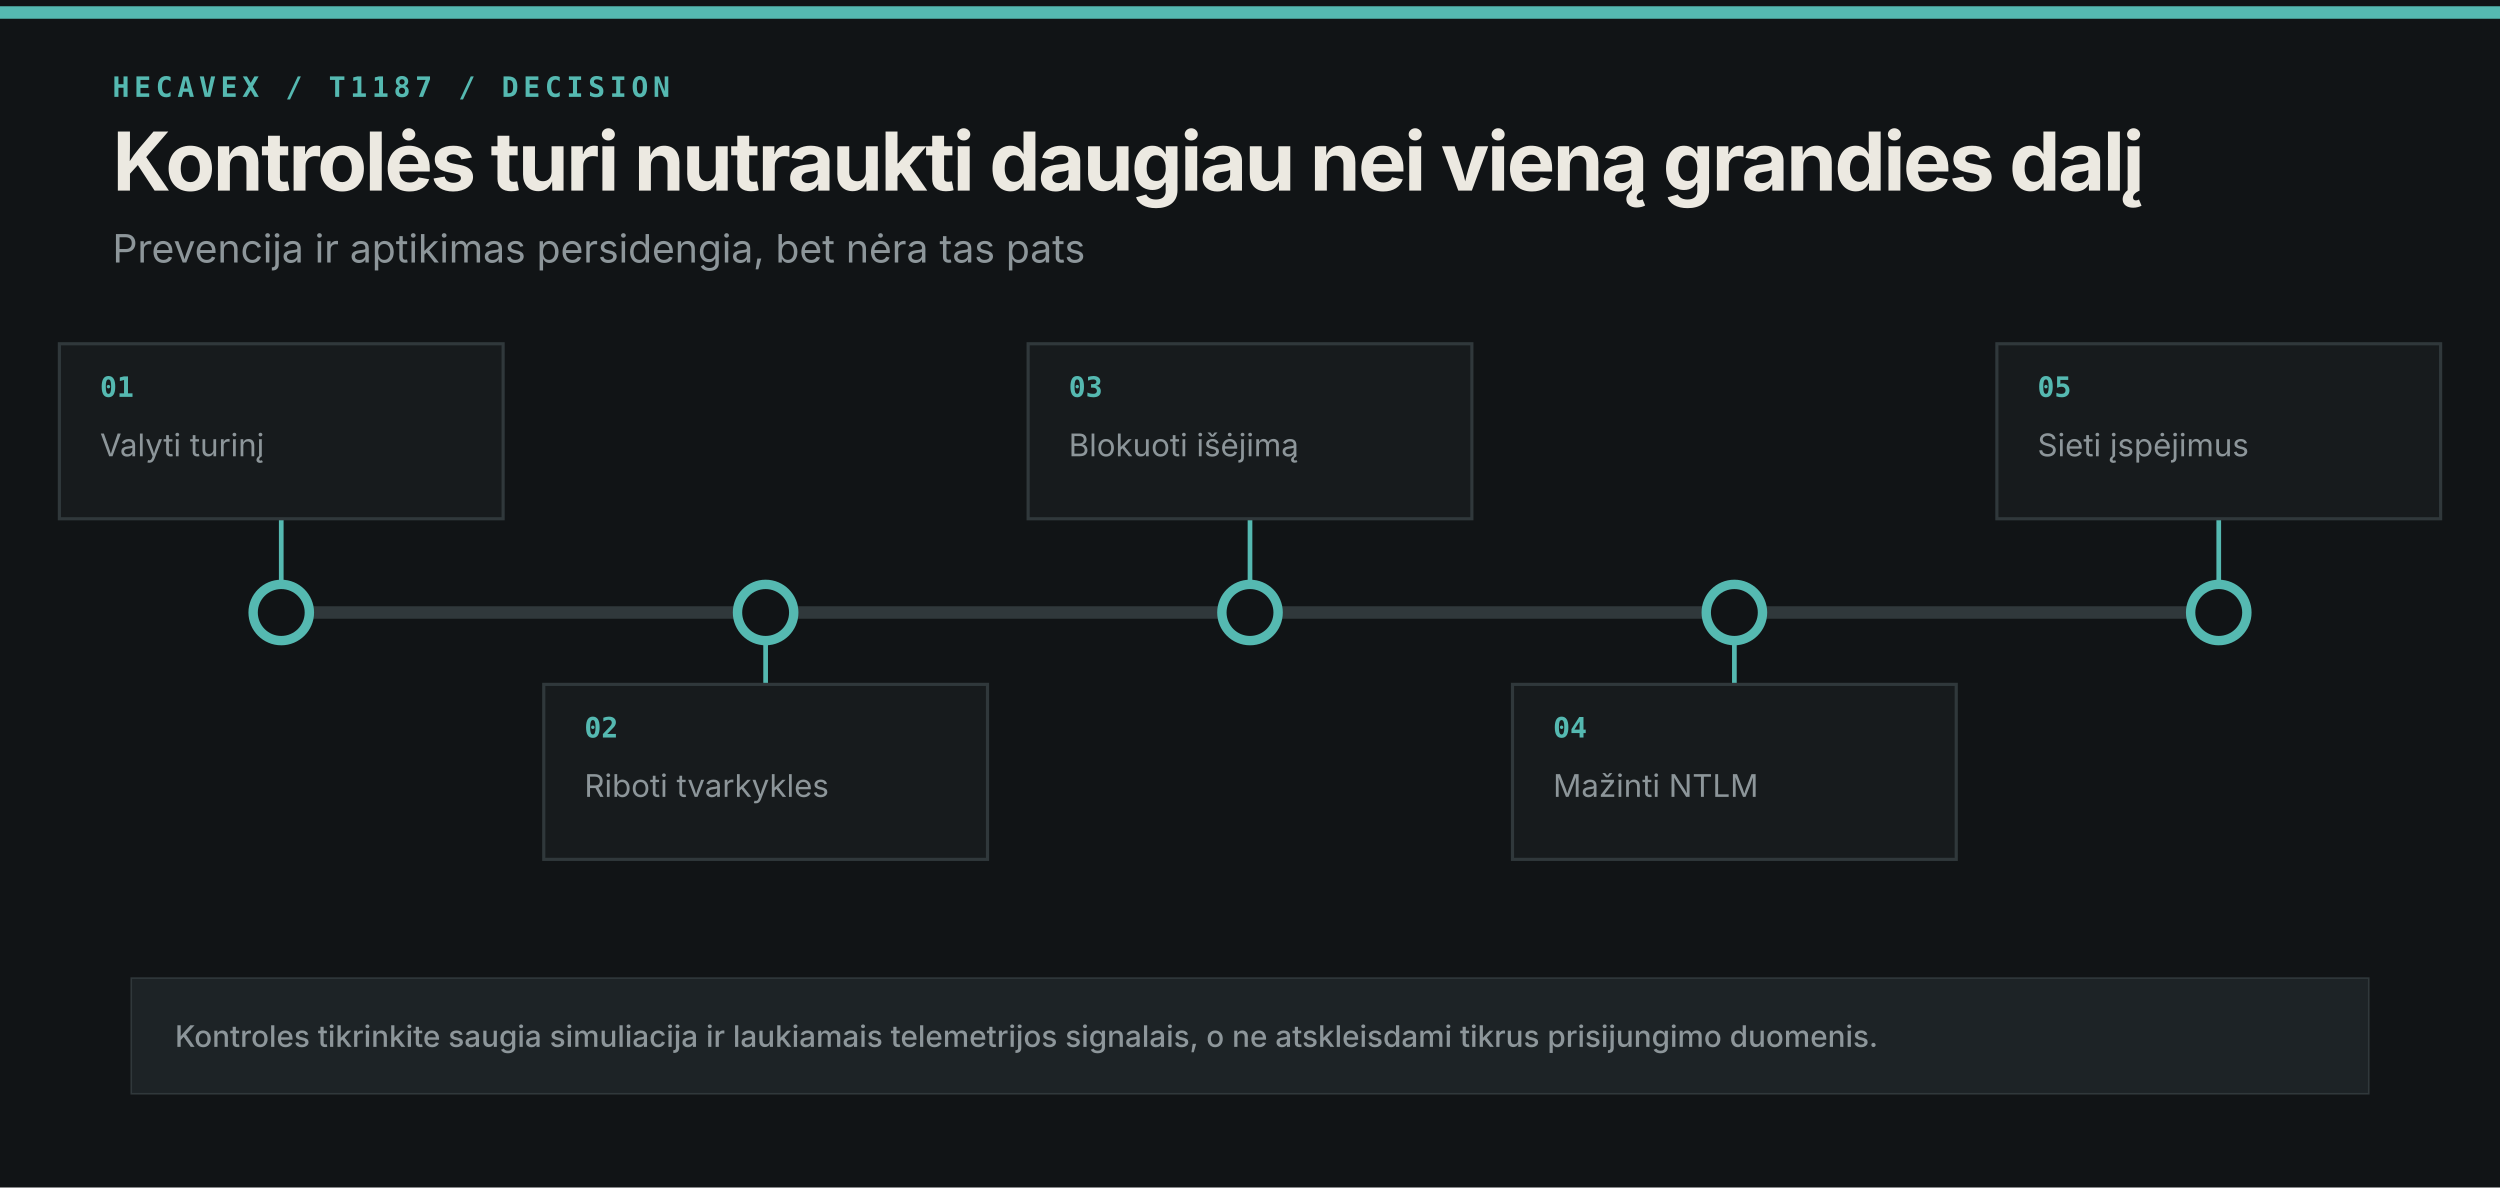
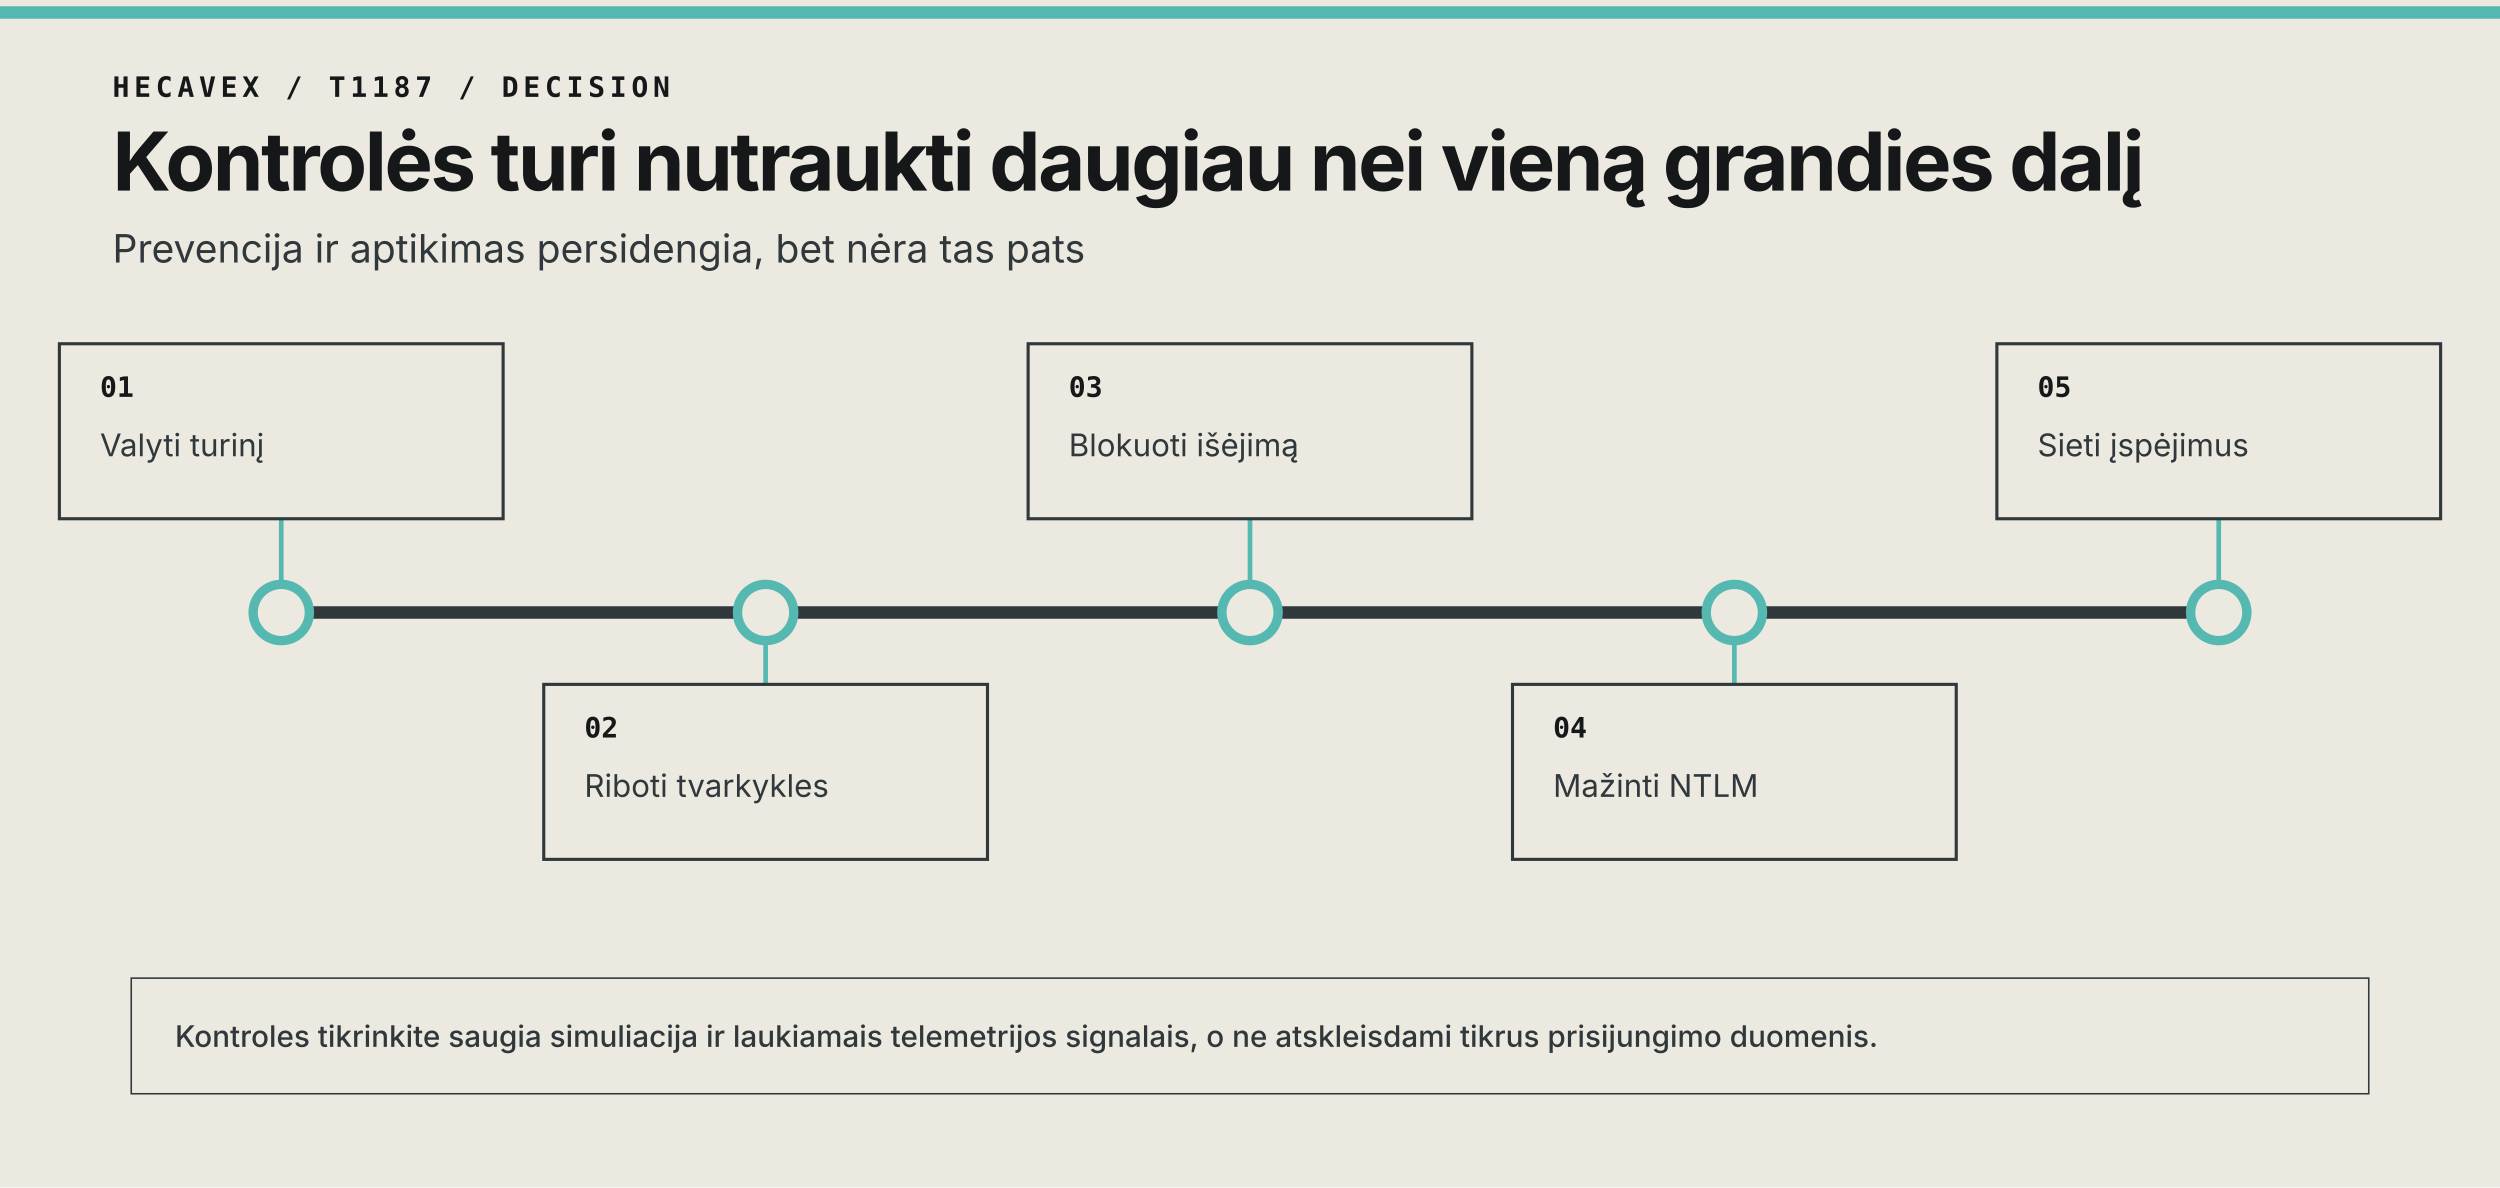
<svg xmlns="http://www.w3.org/2000/svg" width="1600" height="760" viewBox="0 0 1600 760" role="img" aria-labelledby="title desc">
  <defs>
    <marker id="arrow" viewBox="0 0 12 12" refX="10" refY="6" markerWidth="10" markerHeight="10" orient="auto">
      <path d="M0 0 12 6 0 12Z" fill="#55b9b1" />
    </marker>
    <style>
      .sans{font-family:Inter,Arial,sans-serif}.mono{font-family:'IBM Plex Mono',Consolas,monospace}
-       .title{font:700 52px Inter,Arial,sans-serif;fill:#ece9e1;letter-spacing:-1.5px}
-       .subtitle{font:400 25px Inter,Arial,sans-serif;fill:#8d969a}
-       .eyebrow{font:600 18px 'IBM Plex Mono',Consolas,monospace;fill:#55b9b1;letter-spacing:3px}
-       .node-title{font:700 28px Inter,Arial,sans-serif;fill:#ece9e1}
-       .node-copy{font:400 20px Inter,Arial,sans-serif;fill:#8d969a}
-       .node-code{font:600 18px 'IBM Plex Mono',Consolas,monospace;fill:#55b9b1}
-       .note{font:500 19px Inter,Arial,sans-serif;fill:#8d969a}
+       .title{font:700 52px Inter,Arial,sans-serif;fill:#151719;letter-spacing:-1.5px}
+       .subtitle{font:400 25px Inter,Arial,sans-serif;fill:#30383b}
+       .eyebrow{font:600 18px 'IBM Plex Mono',Consolas,monospace;fill:#151719;letter-spacing:3px}
+       .node-title{font:700 28px Inter,Arial,sans-serif;fill:#151719}
+       .node-copy{font:400 20px Inter,Arial,sans-serif;fill:#30383b}
+       .node-code{font:600 18px 'IBM Plex Mono',Consolas,monospace;fill:#151719}
+       .note{font:500 19px Inter,Arial,sans-serif;fill:#30383b}
    </style>
  </defs>
-   <rect width="1600" height="760" fill="#111416" />
+   <rect width="1600" height="760" fill="#ece9e1" />
  <path d="M0 8H1600" stroke="#55b9b1" stroke-width="8" />
  <text x="72" y="62" class="eyebrow">HECAVEX / T1187 / DECISION</text>
  <text x="72" y="122" class="title" text-anchor="start">
    <tspan x="72" dy="0">Kontrolės turi nutraukti daugiau nei vieną grandies dalį</tspan>
  </text>
  <text x="72" y="168" class="subtitle" text-anchor="start">
    <tspan x="72" dy="0">Prevencija ir aptikimas persidengia, bet nėra tas pats</tspan>
  </text>
  <path d="M180 392H1420" stroke="#30383b" stroke-width="8" />
  <g>
-     <circle cx="180" cy="392" r="18" fill="#111416" stroke="#55b9b1" stroke-width="6" />
+     <circle cx="180" cy="392" r="18" fill="#ece9e1" stroke="#55b9b1" stroke-width="6" />
    <path d="M180 374V332" stroke="#55b9b1" stroke-width="3" />
-     <rect x="38" y="220" width="284" height="112" fill="#171b1d" stroke="#30383b" stroke-width="2" />
+     <rect x="38" y="220" width="284" height="112" fill="#ece9e1" stroke="#30383b" stroke-width="2" />
    <text x="64" y="254" class="node-code">01</text>
    <text x="64" y="292" class="node-copy" text-anchor="start">
      <tspan x="64" dy="0">Valyti turinį</tspan>
    </text>
  </g>
  <g>
-     <circle cx="490" cy="392" r="18" fill="#111416" stroke="#55b9b1" stroke-width="6" />
+     <circle cx="490" cy="392" r="18" fill="#ece9e1" stroke="#55b9b1" stroke-width="6" />
    <path d="M490 410V438" stroke="#55b9b1" stroke-width="3" />
-     <rect x="348" y="438" width="284" height="112" fill="#171b1d" stroke="#30383b" stroke-width="2" />
+     <rect x="348" y="438" width="284" height="112" fill="#ece9e1" stroke="#30383b" stroke-width="2" />
    <text x="374" y="472" class="node-code">02</text>
    <text x="374" y="510" class="node-copy" text-anchor="start">
      <tspan x="374" dy="0">Riboti tvarkykles</tspan>
    </text>
  </g>
  <g>
-     <circle cx="800" cy="392" r="18" fill="#111416" stroke="#55b9b1" stroke-width="6" />
+     <circle cx="800" cy="392" r="18" fill="#ece9e1" stroke="#55b9b1" stroke-width="6" />
    <path d="M800 374V332" stroke="#55b9b1" stroke-width="3" />
-     <rect x="658" y="220" width="284" height="112" fill="#171b1d" stroke="#30383b" stroke-width="2" />
+     <rect x="658" y="220" width="284" height="112" fill="#ece9e1" stroke="#30383b" stroke-width="2" />
    <text x="684" y="254" class="node-code">03</text>
    <text x="684" y="292" class="node-copy" text-anchor="start">
      <tspan x="684" dy="0">Blokuoti išėjimą</tspan>
    </text>
  </g>
  <g>
-     <circle cx="1110" cy="392" r="18" fill="#111416" stroke="#55b9b1" stroke-width="6" />
+     <circle cx="1110" cy="392" r="18" fill="#ece9e1" stroke="#55b9b1" stroke-width="6" />
    <path d="M1110 410V438" stroke="#55b9b1" stroke-width="3" />
-     <rect x="968" y="438" width="284" height="112" fill="#171b1d" stroke="#30383b" stroke-width="2" />
+     <rect x="968" y="438" width="284" height="112" fill="#ece9e1" stroke="#30383b" stroke-width="2" />
    <text x="994" y="472" class="node-code">04</text>
    <text x="994" y="510" class="node-copy" text-anchor="start">
      <tspan x="994" dy="0">Mažinti NTLM</tspan>
    </text>
  </g>
  <g>
-     <circle cx="1420" cy="392" r="18" fill="#111416" stroke="#55b9b1" stroke-width="6" />
+     <circle cx="1420" cy="392" r="18" fill="#ece9e1" stroke="#55b9b1" stroke-width="6" />
    <path d="M1420 374V332" stroke="#55b9b1" stroke-width="3" />
-     <rect x="1278" y="220" width="284" height="112" fill="#171b1d" stroke="#30383b" stroke-width="2" />
+     <rect x="1278" y="220" width="284" height="112" fill="#ece9e1" stroke="#30383b" stroke-width="2" />
    <text x="1304" y="254" class="node-code">05</text>
    <text x="1304" y="292" class="node-copy" text-anchor="start">
      <tspan x="1304" dy="0">Sieti įspėjimus</tspan>
    </text>
  </g>
-   <rect x="84" y="626" width="1432" height="74" fill="#1d2326" stroke="#30383b" />
+   <rect x="84" y="626" width="1432" height="74" fill="#ece9e1" stroke="#30383b" />
  <text x="112" y="670" class="note" text-anchor="start">
    <tspan x="112" dy="0">Kontroles tikrinkite saugia simuliacija ir laukiamais telemetrijos signalais, o ne atskleisdami tikrus prisijungimo duomenis.</tspan>
  </text>
</svg>
